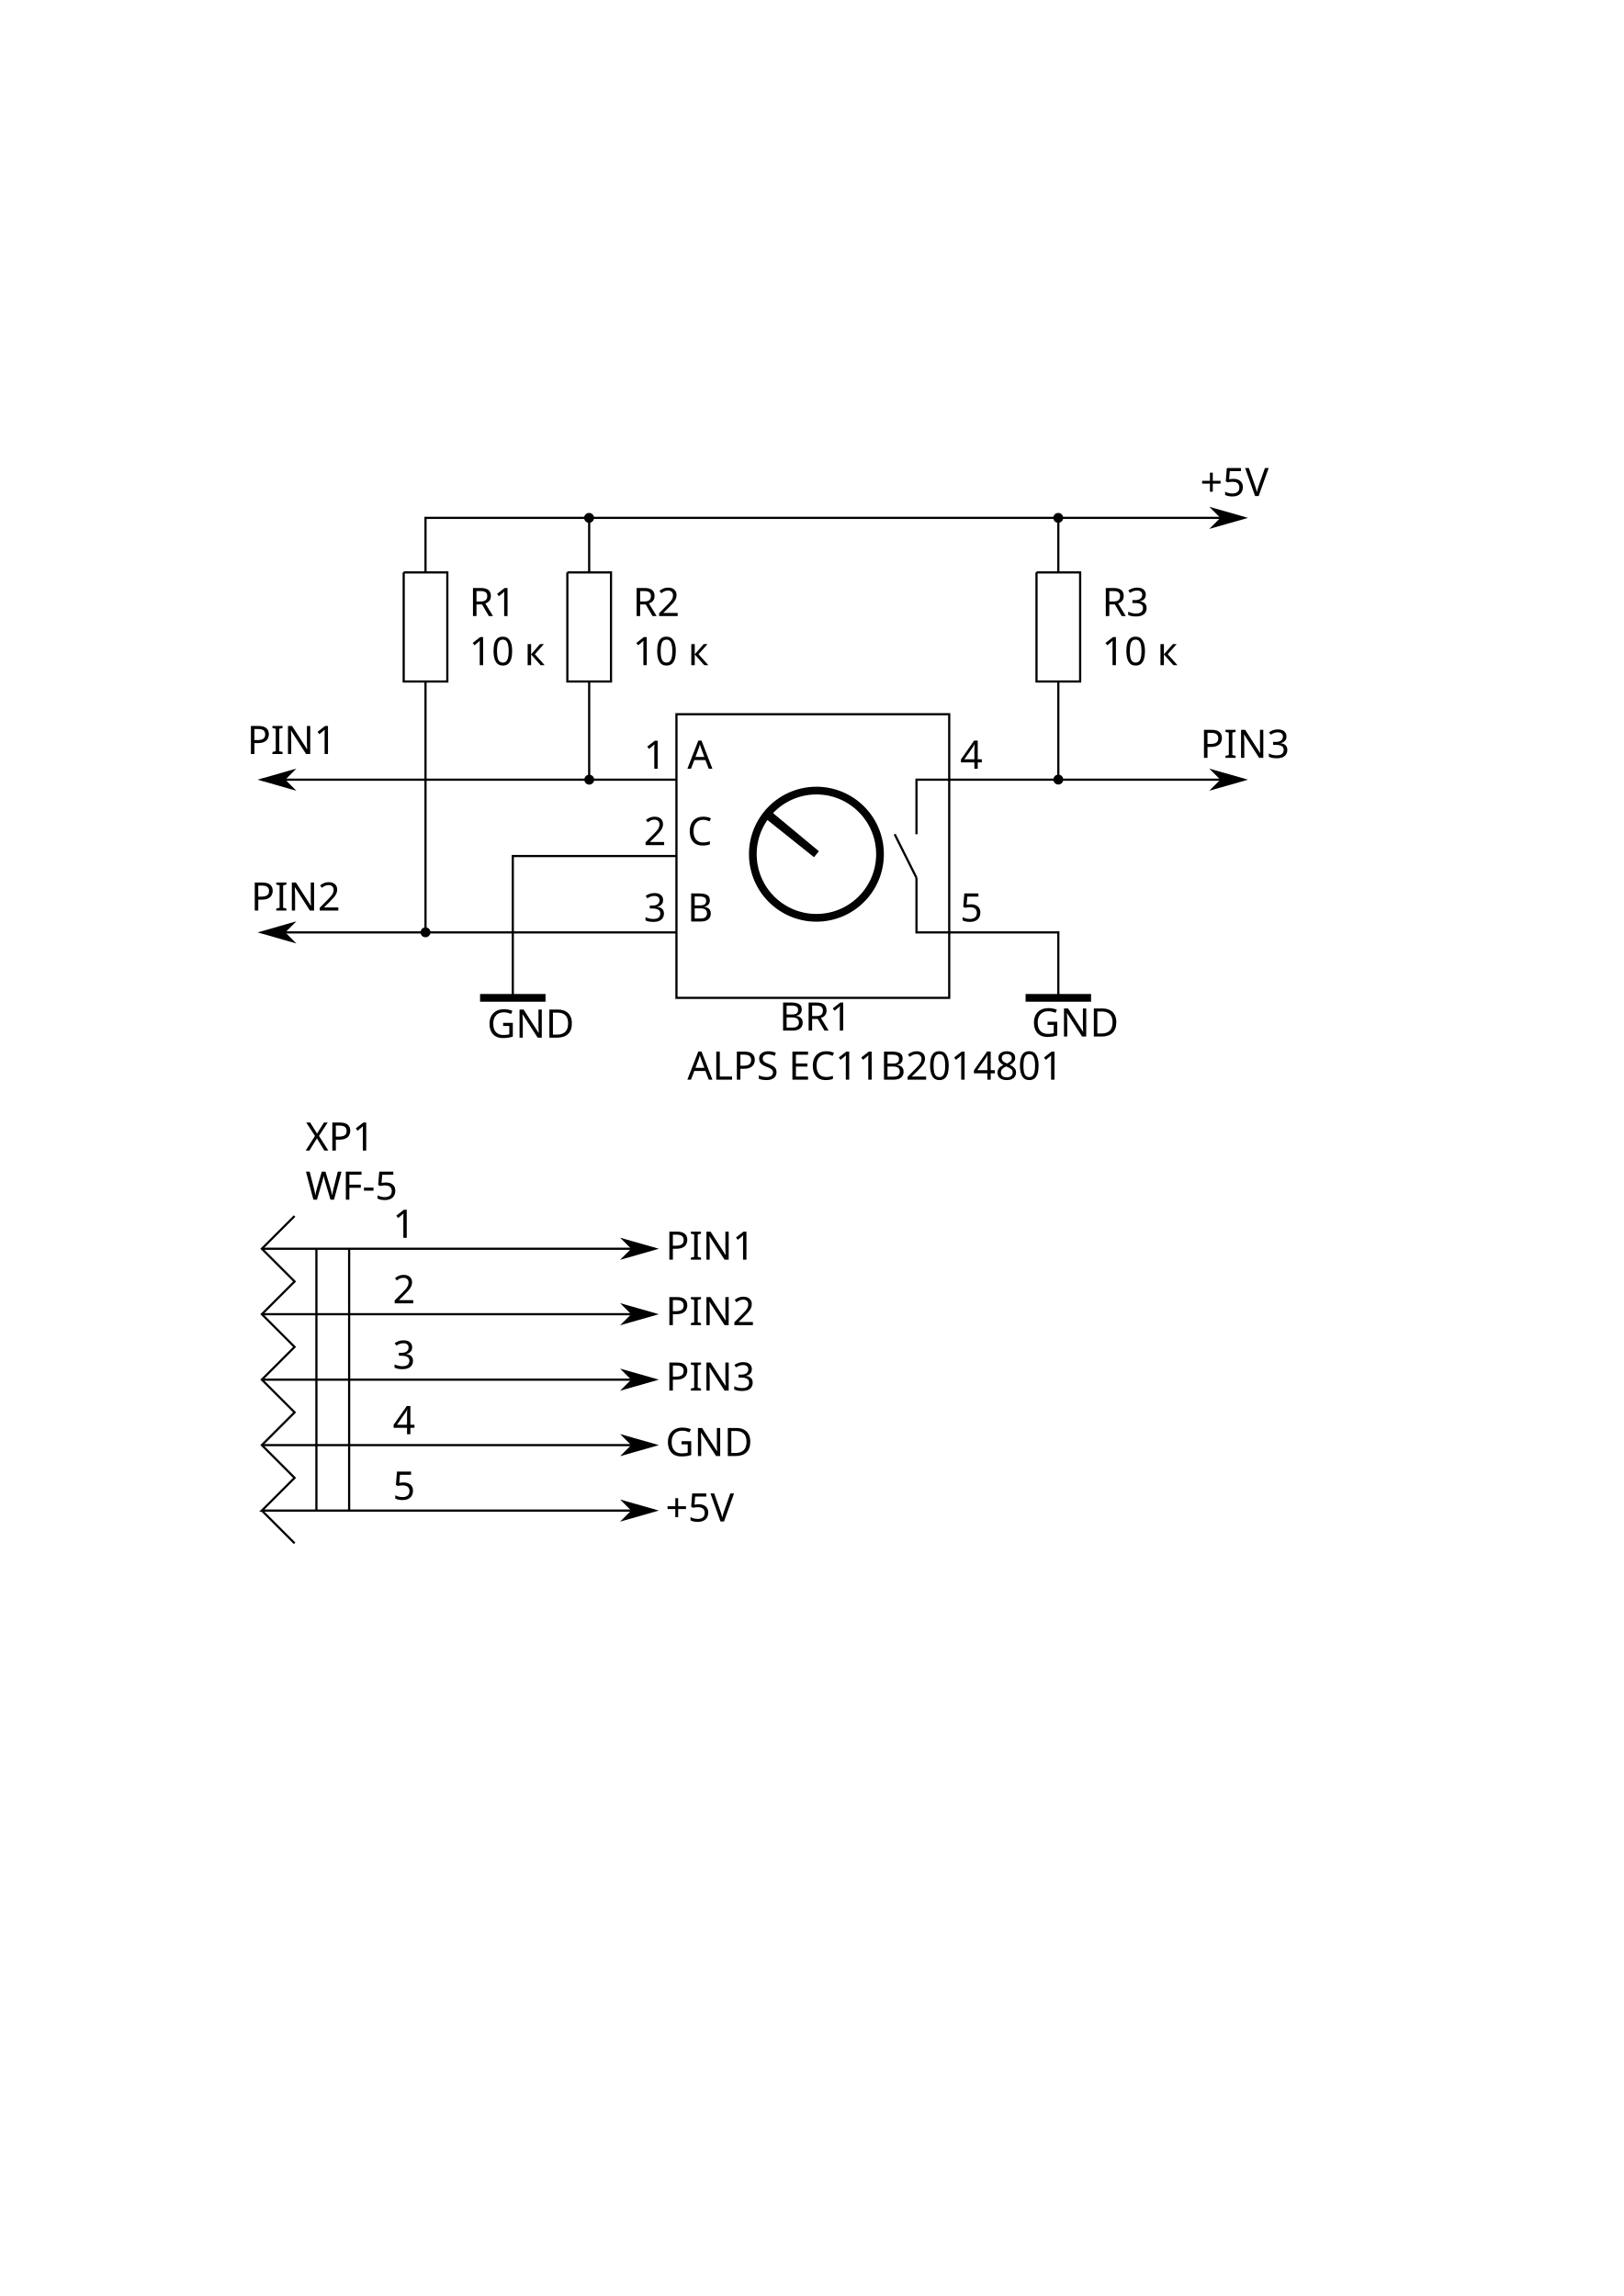
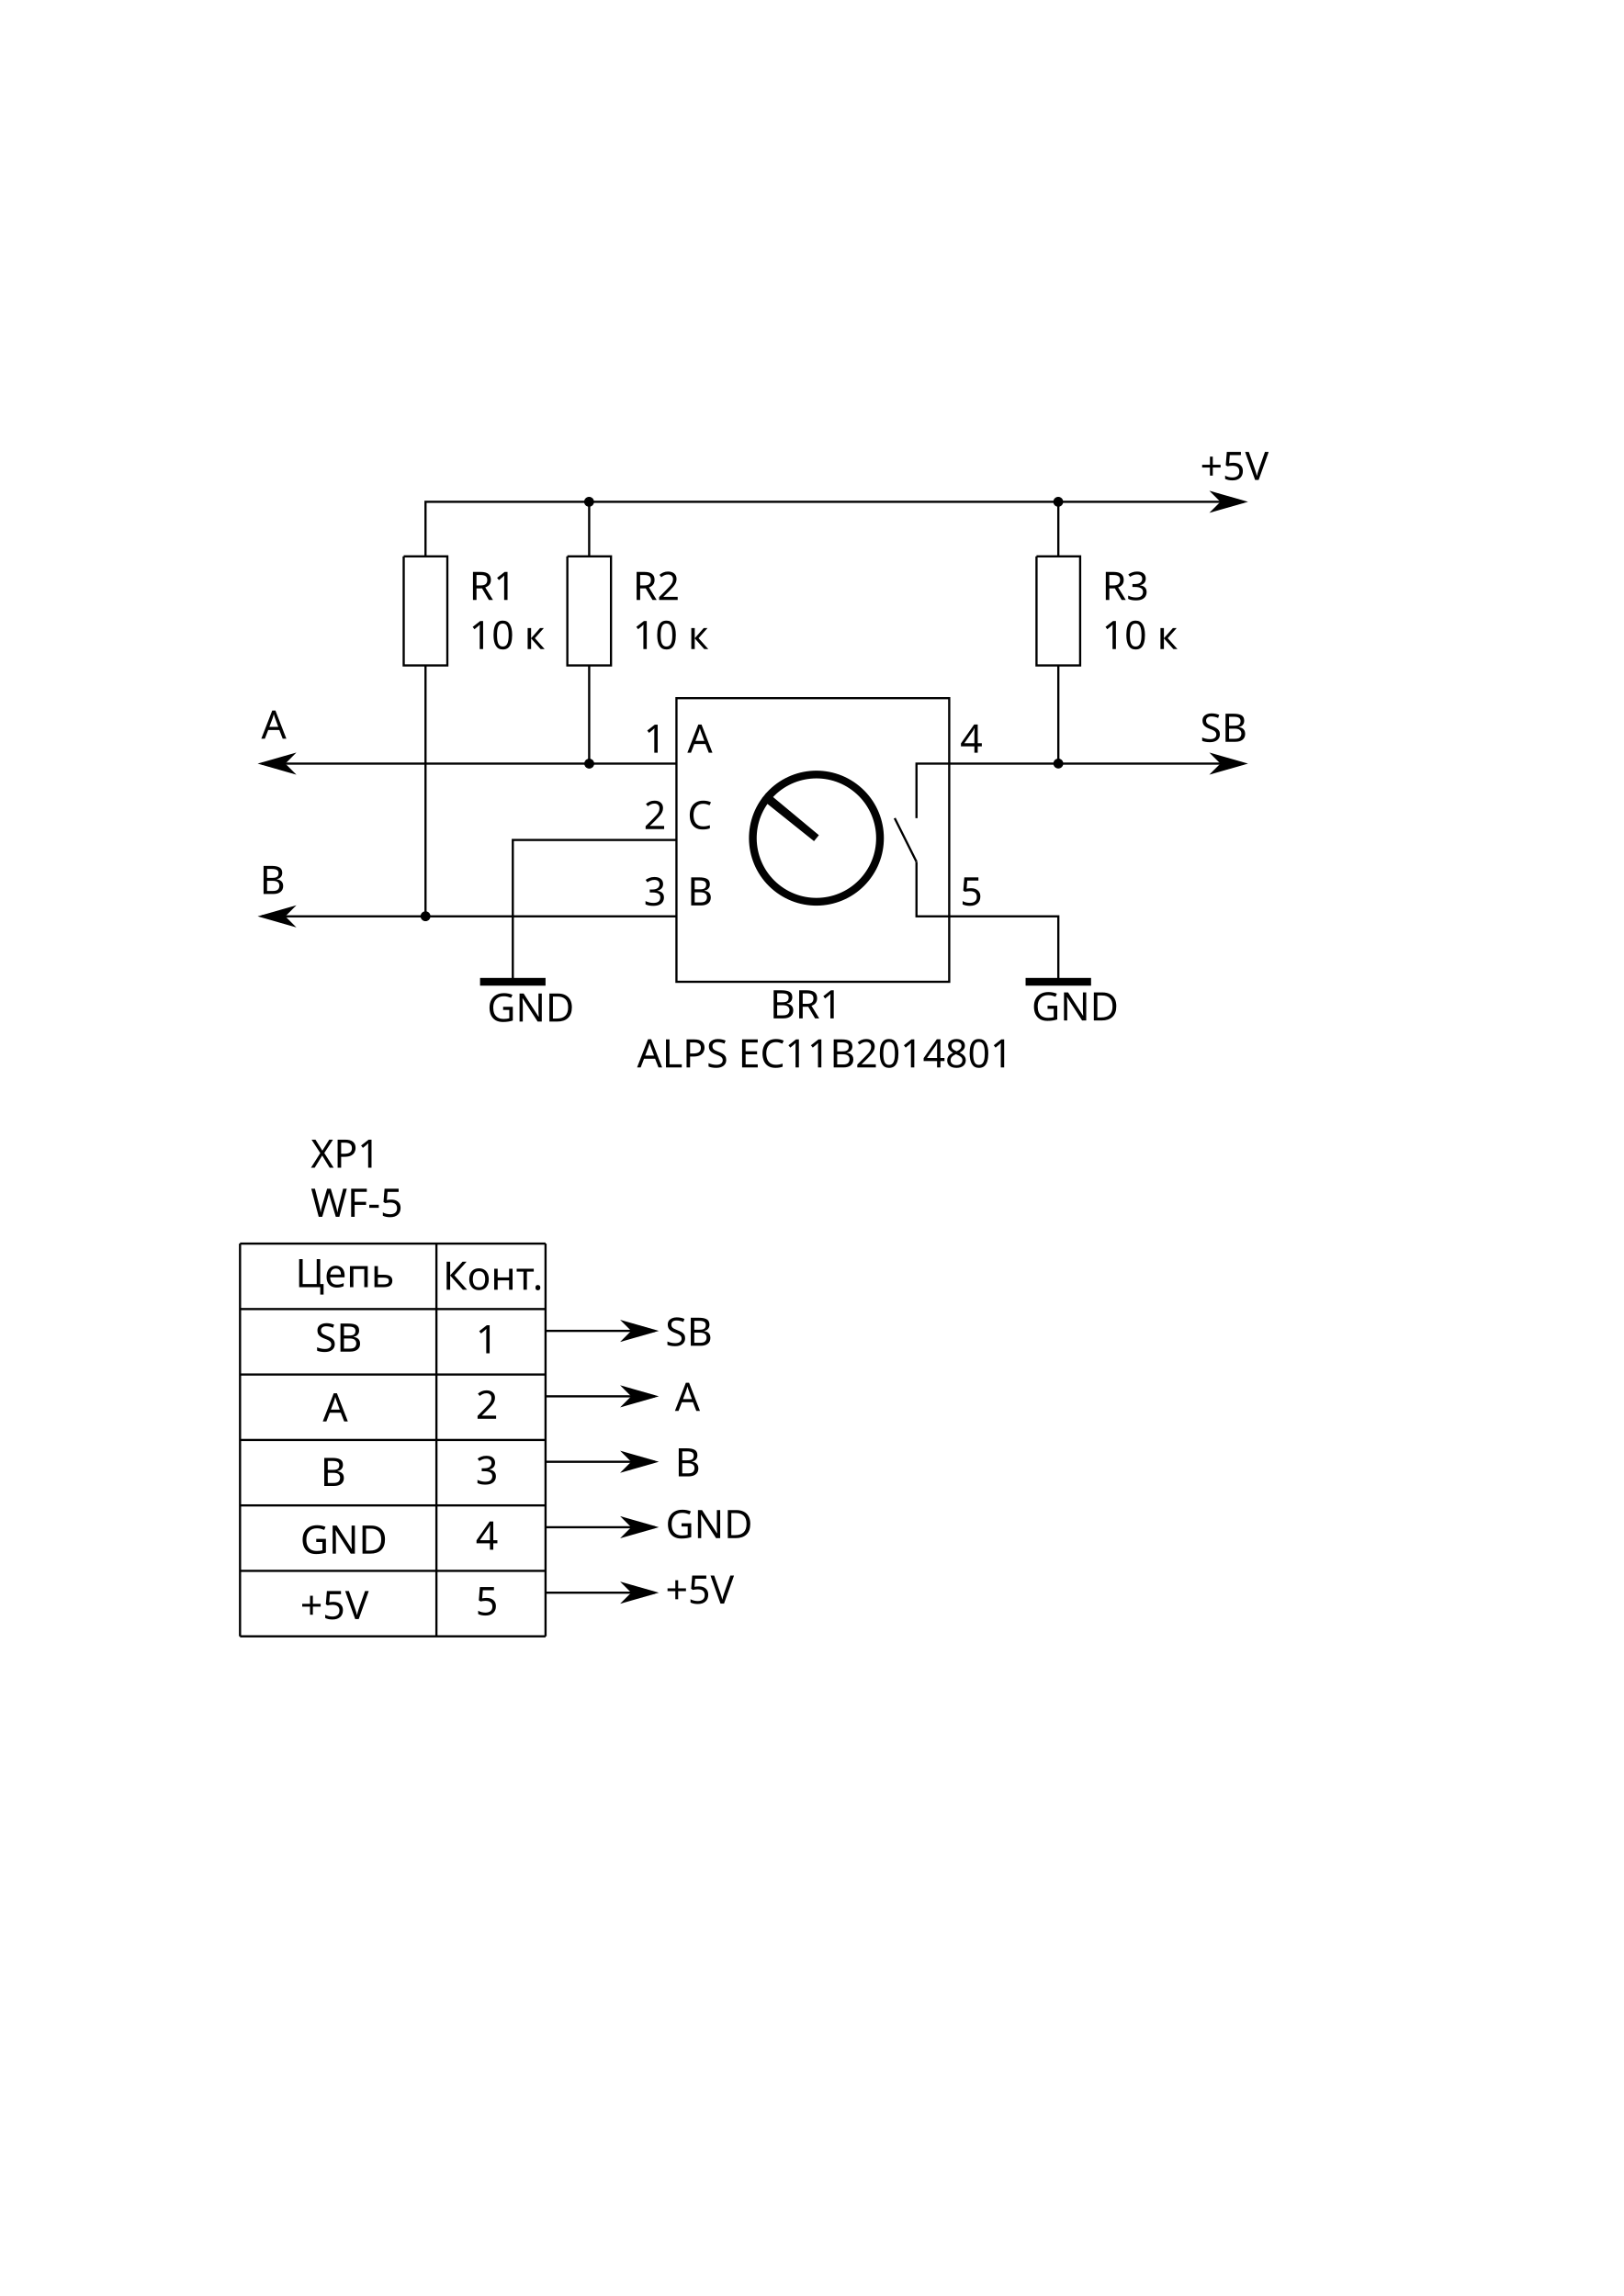
- <svg xmlns="http://www.w3.org/2000/svg" xmlns:ns1="http://www.openswatchbook.org/uri/2009/osb" width="744.094" height="1052.362" id="svg2" version="1.1">
+ <svg xmlns="http://www.w3.org/2000/svg" width="744.094" height="1052.362" id="svg2" version="1.1">
  <defs id="defs4">
-     <linearGradient id="linearGradient7959" ns1:paint="solid">
+     <linearGradient id="linearGradient7959">
      <stop style="stop-color:#000000;stop-opacity:1;" offset="0" id="stop7961" />
    </linearGradient>
    <marker orient="auto" refY="0.0" refX="0.0" id="DotM" style="overflow:visible">
      <path id="path3910" d="M -2.5,-1.0 C -2.5,1.76 -4.74,4.0 -7.5,4.0 C -10.26,4.0 -12.5,1.76 -12.5,-1.0 C -12.5,-3.76 -10.26,-6.0 -7.5,-6.0 C -4.74,-6.0 -2.5,-3.76 -2.5,-1.0 z " style="fill-rule:evenodd;stroke:#000000;stroke-width:1.0pt" transform="scale(0.4) translate(7.4, 1)" />
    </marker>
    <marker orient="auto" refY="0.0" refX="0.0" id="Arrow1Lend" style="overflow:visible;">
      <path id="path3849" d="M 0.0,0.0 L 5.0,-5.0 L -12.5,0.0 L 5.0,5.0 L 0.0,0.0 z " style="fill-rule:evenodd;stroke:#000000;stroke-width:1.0pt;" transform="scale(0.8) rotate(180) translate(12.5,0)" />
    </marker>
    <marker orient="auto" refY="0.0" refX="0.0" id="Arrow1Lstart" style="overflow:visible">
      <path id="path3846" d="M 0.0,0.0 L 5.0,-5.0 L -12.5,0.0 L 5.0,5.0 L 0.0,0.0 z " style="fill-rule:evenodd;stroke:#000000;stroke-width:1.0pt" transform="scale(0.8) translate(12.5,0)" />
    </marker>
    <marker orient="auto" refY="0" refX="0" id="Arrow1Lend-8" style="overflow:visible">
      <path id="path3849-3" d="M 0,0 5,-5 -12.5,0 5,5 0,0 z" style="fill-rule:evenodd;stroke:#000000;stroke-width:1pt" transform="matrix(-0.8,0,0,-0.8,-10,0)" />
    </marker>
    <marker orient="auto" refY="0" refX="0" id="Arrow1Lend-9" style="overflow:visible">
      <path id="path3849-0" d="M 0,0 5,-5 -12.5,0 5,5 0,0 z" style="fill-rule:evenodd;stroke:#000000;stroke-width:1pt" transform="matrix(-0.8,0,0,-0.8,-10,0)" />
    </marker>
    <marker orient="auto" refY="0" refX="0" id="Arrow1Lend-4" style="overflow:visible">
      <path id="path3849-1" d="M 0,0 5,-5 -12.5,0 5,5 0,0 z" style="fill-rule:evenodd;stroke:#000000;stroke-width:1pt" transform="matrix(-0.8,0,0,-0.8,-10,0)" />
    </marker>
    <marker orient="auto" refY="0" refX="0" id="Arrow1Lend-45" style="overflow:visible">
      <path id="path3849-5" d="M 0,0 5,-5 -12.5,0 5,5 0,0 z" style="fill-rule:evenodd;stroke:#000000;stroke-width:1pt" transform="matrix(-0.8,0,0,-0.8,-10,0)" />
    </marker>
    <marker orient="auto" refY="0" refX="0" id="Arrow1Lend-0" style="overflow:visible">
      <path id="path3849-11" d="M 0,0 5,-5 -12.5,0 5,5 0,0 z" style="fill-rule:evenodd;stroke:#000000;stroke-width:1pt" transform="matrix(-0.8,0,0,-0.8,-10,0)" />
    </marker>
    <marker orient="auto" refY="0" refX="0" id="Arrow1Lend-1" style="overflow:visible">
      <path id="path3849-55" d="M 0,0 5,-5 -12.5,0 5,5 0,0 z" style="fill-rule:evenodd;stroke:#000000;stroke-width:1pt" transform="matrix(-0.8,0,0,-0.8,-10,0)" />
    </marker>
+     <marker orient="auto" refY="0" refX="0" id="Arrow1Lstart-2" style="overflow:visible">
+       <path id="path3846-3" d="M 0,0 5,-5 -12.5,0 5,5 Z" style="fill-rule:evenodd;stroke:#000000;stroke-width:1pt" transform="matrix(0.8,0,0,0.8,10,0)" />
+     </marker>
  </defs>
  <g id="layer1" transform="translate(0,-2.5390623e-6)">
-     <path style="fill:none;stroke:#000000;stroke-width:1px;stroke-linecap:butt;stroke-linejoin:miter;stroke-opacity:1" d="m 185,262.362 20,0 0,50 -20,0 0,-50" id="path3014" />
-     <text xml:space="preserve" style="font-size:40px;font-style:normal;font-variant:normal;font-weight:normal;font-stretch:normal;line-height:125%;letter-spacing:0px;word-spacing:0px;fill:#000000;fill-opacity:1;stroke:none;font-family:GOST type A;-inkscape-font-specification:GOST type A" x="215" y="282.362" id="text3016">
-       <tspan id="tspan3018" x="215" y="282.362" style="font-size:18px">R1</tspan>
-       <tspan x="215" y="304.862" style="font-size:18px" id="tspan3020">10 к</tspan>
+     <path style="fill:none;stroke:#000000;stroke-width:1px;stroke-linecap:butt;stroke-linejoin:miter;stroke-opacity:1" d="m 185,255 h 20 v 50 h -20 v -50" id="path3014" />
+     <text xml:space="preserve" style="font-style:normal;font-variant:normal;font-weight:normal;font-stretch:normal;line-height:0%;font-family:'GOST type A';-inkscape-font-specification:'GOST type A';letter-spacing:0px;word-spacing:0px;fill:#000000;fill-opacity:1;stroke:none" x="215" y="275" id="text3016">
+       <tspan id="tspan3018" x="215" y="275" style="font-size:18px;line-height:1.25">R1</tspan>
+       <tspan x="215" y="297.5" style="font-size:18px;line-height:1.25" id="tspan3020">10 к</tspan>
    </text>
-     <path style="fill:none;stroke:#000000;stroke-width:1px;stroke-linecap:butt;stroke-linejoin:miter;stroke-opacity:1" d="m 260,262.362 20,0 0,50 -20,0 0,-50" id="path3014-0" />
-     <text xml:space="preserve" style="font-size:40px;font-style:normal;font-variant:normal;font-weight:normal;font-stretch:normal;line-height:125%;letter-spacing:0px;word-spacing:0px;fill:#000000;fill-opacity:1;stroke:none;font-family:GOST type A;-inkscape-font-specification:GOST type A" x="290" y="282.362" id="text3016-8">
-       <tspan id="tspan3018-7" x="290" y="282.362" style="font-size:18px">R2</tspan>
-       <tspan x="290" y="304.862" style="font-size:18px" id="tspan3020-8">10 к</tspan>
+     <path style="fill:none;stroke:#000000;stroke-width:1px;stroke-linecap:butt;stroke-linejoin:miter;stroke-opacity:1" d="m 260,255 h 20 v 50 h -20 v -50" id="path3014-0" />
+     <text xml:space="preserve" style="font-style:normal;font-variant:normal;font-weight:normal;font-stretch:normal;line-height:0%;font-family:'GOST type A';-inkscape-font-specification:'GOST type A';letter-spacing:0px;word-spacing:0px;fill:#000000;fill-opacity:1;stroke:none" x="290" y="275" id="text3016-8">
+       <tspan id="tspan3018-7" x="290" y="275" style="font-size:18px;line-height:1.25">R2</tspan>
+       <tspan x="290" y="297.5" style="font-size:18px;line-height:1.25" id="tspan3020-8">10 к</tspan>
    </text>
-     <path style="fill:none;stroke:#000000;stroke-width:1px;stroke-linecap:butt;stroke-linejoin:miter;stroke-opacity:1" d="m 475,262.362 20,0 0,50 -20,0 0,-50" id="path3014-5" />
-     <text xml:space="preserve" style="font-size:40px;font-style:normal;font-variant:normal;font-weight:normal;font-stretch:normal;line-height:125%;letter-spacing:0px;word-spacing:0px;fill:#000000;fill-opacity:1;stroke:none;font-family:GOST type A;-inkscape-font-specification:GOST type A" x="505" y="282.362" id="text3016-2">
-       <tspan id="tspan3018-73" x="505" y="282.362" style="font-size:18px">R3</tspan>
-       <tspan x="505" y="304.862" style="font-size:18px" id="tspan3020-1">10 к</tspan>
+     <path style="fill:none;stroke:#000000;stroke-width:1px;stroke-linecap:butt;stroke-linejoin:miter;stroke-opacity:1" d="m 475,255 h 20 v 50 h -20 v -50" id="path3014-5" />
+     <text xml:space="preserve" style="font-style:normal;font-variant:normal;font-weight:normal;font-stretch:normal;line-height:0%;font-family:'GOST type A';-inkscape-font-specification:'GOST type A';letter-spacing:0px;word-spacing:0px;fill:#000000;fill-opacity:1;stroke:none" x="505" y="275" id="text3016-2">
+       <tspan id="tspan3018-73" x="505" y="275" style="font-size:18px;line-height:1.25">R3</tspan>
+       <tspan x="505" y="297.5" style="font-size:18px;line-height:1.25" id="tspan3020-1">10 к</tspan>
    </text>
-     <path style="fill:none;stroke:#000000;stroke-width:1px;stroke-linecap:butt;stroke-linejoin:miter;stroke-opacity:1" d="m 195,262.362 0,-25 75,0 0,25" id="path3062" />
-     <path style="fill:none;stroke:#000000;stroke-width:1px;stroke-linecap:butt;stroke-linejoin:miter;stroke-opacity:1" d="m 270,312.362 0,45 40,0" id="path3064" />
-     <path style="fill:none;stroke:#000000;stroke-width:1px;stroke-linecap:butt;stroke-linejoin:miter;stroke-opacity:1" d="m 310,392.362 -75,0 0,65" id="path3066" />
-     <path style="fill:none;stroke:#000000;stroke-width:1px;stroke-linecap:butt;stroke-linejoin:miter;stroke-opacity:1;marker-start:none;marker-end:url(#Arrow1Lend)" d="m 310,427.362 -190,0" id="path3068" />
-     <path style="fill:none;stroke:#000000;stroke-width:3.543;stroke-linecap:butt;stroke-linejoin:miter;stroke-miterlimit:4;stroke-opacity:1;stroke-dasharray:none" d="m 220,457.362 30,0" id="path3840" />
-     <path style="fill:none;stroke:#000000;stroke-width:1px;stroke-linecap:butt;stroke-linejoin:miter;stroke-opacity:1;marker-end:url(#DotM)" d="m 195,312.362 0,115" id="path4654" />
-     <path style="fill:none;stroke:#000000;stroke-width:1px;stroke-linecap:butt;stroke-linejoin:miter;stroke-opacity:1;marker-start:url(#DotM);marker-end:url(#Arrow1Lend)" d="m 270,357.362 -150,0" id="path4844" />
-     <text xml:space="preserve" style="font-size:40px;font-style:normal;font-variant:normal;font-weight:normal;font-stretch:normal;line-height:125%;letter-spacing:0px;word-spacing:0px;fill:#000000;fill-opacity:1;stroke:none;font-family:GOST type A;-inkscape-font-specification:GOST type A" x="295" y="352.362" id="text3016-8-5">
-       <tspan x="295" y="352.362" style="font-size:18px" id="tspan3020-8-1">1</tspan>
+     <path style="fill:none;stroke:#000000;stroke-width:1px;stroke-linecap:butt;stroke-linejoin:miter;stroke-opacity:1" d="m 195,255 v -25 h 75 v 25" id="path3062" />
+     <path style="fill:none;stroke:#000000;stroke-width:1px;stroke-linecap:butt;stroke-linejoin:miter;stroke-opacity:1" d="m 270,305 v 45 h 40" id="path3064" />
+     <path style="fill:none;stroke:#000000;stroke-width:1px;stroke-linecap:butt;stroke-linejoin:miter;stroke-opacity:1" d="m 310,385 h -75 v 65" id="path3066" />
+     <path style="fill:none;stroke:#000000;stroke-width:1px;stroke-linecap:butt;stroke-linejoin:miter;stroke-opacity:1;marker-start:none;marker-end:url(#Arrow1Lend)" d="M 310,420 H 120" id="path3068" />
+     <path style="fill:none;stroke:#000000;stroke-width:3.543;stroke-linecap:butt;stroke-linejoin:miter;stroke-miterlimit:4;stroke-dasharray:none;stroke-opacity:1" d="m 220,450 h 30" id="path3840" />
+     <path style="fill:none;stroke:#000000;stroke-width:1px;stroke-linecap:butt;stroke-linejoin:miter;stroke-opacity:1;marker-end:url(#DotM)" d="M 195,305 V 420" id="path4654" />
+     <path style="fill:none;stroke:#000000;stroke-width:1px;stroke-linecap:butt;stroke-linejoin:miter;stroke-opacity:1;marker-start:url(#DotM);marker-end:url(#Arrow1Lend)" d="M 270,350 H 120" id="path4844" />
+     <text xml:space="preserve" style="font-style:normal;font-variant:normal;font-weight:normal;font-stretch:normal;line-height:0%;font-family:'GOST type A';-inkscape-font-specification:'GOST type A';letter-spacing:0px;word-spacing:0px;fill:#000000;fill-opacity:1;stroke:none" x="295" y="345" id="text3016-8-5">
+       <tspan x="295" y="345" style="font-size:18px;line-height:1.25" id="tspan3020-8-1">1</tspan>
    </text>
-     <text xml:space="preserve" style="font-size:40px;font-style:normal;font-variant:normal;font-weight:normal;font-stretch:normal;line-height:125%;letter-spacing:0px;word-spacing:0px;fill:#000000;fill-opacity:1;stroke:none;font-family:GOST type A;-inkscape-font-specification:GOST type A" x="295" y="387.362" id="text3016-8-5-2">
-       <tspan x="295" y="387.362" style="font-size:18px" id="tspan3020-8-1-9">2</tspan>
+     <text xml:space="preserve" style="font-style:normal;font-variant:normal;font-weight:normal;font-stretch:normal;line-height:0%;font-family:'GOST type A';-inkscape-font-specification:'GOST type A';letter-spacing:0px;word-spacing:0px;fill:#000000;fill-opacity:1;stroke:none" x="295" y="380" id="text3016-8-5-2">
+       <tspan x="295" y="380" style="font-size:18px;line-height:1.25" id="tspan3020-8-1-9">2</tspan>
    </text>
-     <text xml:space="preserve" style="font-size:40px;font-style:normal;font-variant:normal;font-weight:normal;font-stretch:normal;line-height:125%;letter-spacing:0px;word-spacing:0px;fill:#000000;fill-opacity:1;stroke:none;font-family:GOST type A;-inkscape-font-specification:GOST type A" x="295" y="422.362" id="text3016-8-5-3">
-       <tspan x="295" y="422.362" style="font-size:18px" id="tspan3020-8-1-7">3</tspan>
+     <text xml:space="preserve" style="font-style:normal;font-variant:normal;font-weight:normal;font-stretch:normal;line-height:0%;font-family:'GOST type A';-inkscape-font-specification:'GOST type A';letter-spacing:0px;word-spacing:0px;fill:#000000;fill-opacity:1;stroke:none" x="295" y="415" id="text3016-8-5-3">
+       <tspan x="295" y="415" style="font-size:18px;line-height:1.25" id="tspan3020-8-1-7">3</tspan>
    </text>
-     <path style="fill:none;stroke:#000000;stroke-width:1px;stroke-linecap:butt;stroke-linejoin:miter;stroke-opacity:1" d="m 310,457.362 0,-130 125,0 0,130 z" id="path5462" transform="translate(0,2.5390623e-6)" />
-     <path style="fill:none;stroke:#000000;stroke-width:1px;stroke-linecap:butt;stroke-linejoin:miter;stroke-opacity:1;marker-start:url(#DotM)" d="m 270,237.362 215,0 0,25" id="path5464" transform="translate(0,2.5390623e-6)" />
-     <path style="fill:none;stroke:#000000;stroke-width:1px;stroke-linecap:butt;stroke-linejoin:miter;stroke-opacity:1;marker-start:none;marker-end:url(#Arrow1Lend)" d="m 435,357.362 135,0" id="path5652" transform="translate(0,2.5390623e-6)" />
-     <path style="fill:none;stroke:#000000;stroke-width:1px;stroke-linecap:butt;stroke-linejoin:miter;stroke-opacity:1;marker-end:url(#DotM)" d="m 485,312.362 0,45" id="path6212" transform="translate(0,2.5390623e-6)" />
-     <text xml:space="preserve" style="font-size:40px;font-style:normal;font-variant:normal;font-weight:normal;font-stretch:normal;line-height:125%;letter-spacing:0px;word-spacing:0px;fill:#000000;fill-opacity:1;stroke:none;font-family:GOST type A;-inkscape-font-specification:GOST type A" x="440" y="352.362" id="text3016-8-5-9">
-       <tspan x="440" y="352.362" style="font-size:18px" id="tspan3020-8-1-4">4</tspan>
+     <path style="fill:none;stroke:#000000;stroke-width:1px;stroke-linecap:butt;stroke-linejoin:miter;stroke-opacity:1" d="m 310,450 v -130 h 125 v 130 z" id="path5462" />
+     <path style="fill:none;stroke:#000000;stroke-width:1px;stroke-linecap:butt;stroke-linejoin:miter;stroke-opacity:1;marker-start:url(#DotM)" d="m 270,230 h 215 v 25" id="path5464" />
+     <path style="fill:none;stroke:#000000;stroke-width:1px;stroke-linecap:butt;stroke-linejoin:miter;stroke-opacity:1;marker-start:none;marker-end:url(#Arrow1Lend)" d="M 435,350 H 570" id="path5652" />
+     <path style="fill:none;stroke:#000000;stroke-width:1px;stroke-linecap:butt;stroke-linejoin:miter;stroke-opacity:1;marker-end:url(#DotM)" d="m 485,305 v 45" id="path6212" />
+     <text xml:space="preserve" style="font-style:normal;font-variant:normal;font-weight:normal;font-stretch:normal;line-height:0%;font-family:'GOST type A';-inkscape-font-specification:'GOST type A';letter-spacing:0px;word-spacing:0px;fill:#000000;fill-opacity:1;stroke:none" x="440" y="345" id="text3016-8-5-9">
+       <tspan x="440" y="345" style="font-size:18px;line-height:1.25" id="tspan3020-8-1-4">4</tspan>
    </text>
-     <path style="fill:none;stroke:#000000;stroke-width:1px;stroke-linecap:butt;stroke-linejoin:miter;stroke-opacity:1" d="m 435,427.362 50,0 0,30" id="path6445" transform="translate(0,2.5390623e-6)" />
-     <path style="fill:none;stroke:#000000;stroke-width:3.543;stroke-linecap:butt;stroke-linejoin:miter;stroke-miterlimit:4;stroke-opacity:1;stroke-dasharray:none" d="m 470,457.362 30,0" id="path6447" transform="translate(0,2.5390623e-6)" />
-     <text xml:space="preserve" style="font-size:40px;font-style:normal;font-variant:normal;font-weight:normal;font-stretch:normal;line-height:125%;letter-spacing:0px;word-spacing:0px;fill:#000000;fill-opacity:1;stroke:none;font-family:GOST type A;-inkscape-font-specification:GOST type A" x="472.741" y="475.091" id="text3016-8-3">
-       <tspan x="472.741" y="475.091" style="font-size:18px" id="tspan3020-8-3">GND</tspan>
+     <path style="fill:none;stroke:#000000;stroke-width:1px;stroke-linecap:butt;stroke-linejoin:miter;stroke-opacity:1" d="m 435,420 h 50 v 30" id="path6445" />
+     <path style="fill:none;stroke:#000000;stroke-width:3.543;stroke-linecap:butt;stroke-linejoin:miter;stroke-miterlimit:4;stroke-dasharray:none;stroke-opacity:1" d="m 470,450 h 30" id="path6447" />
+     <text xml:space="preserve" style="font-style:normal;font-variant:normal;font-weight:normal;font-stretch:normal;line-height:0%;font-family:'GOST type A';-inkscape-font-specification:'GOST type A';letter-spacing:0px;word-spacing:0px;fill:#000000;fill-opacity:1;stroke:none" x="472.741" y="467.729" id="text3016-8-3">
+       <tspan x="472.741" y="467.729" style="font-size:18px;line-height:1.25" id="tspan3020-8-3">GND</tspan>
    </text>
-     <text xml:space="preserve" style="font-size:40px;font-style:normal;font-variant:normal;font-weight:normal;font-stretch:normal;line-height:125%;letter-spacing:0px;word-spacing:0px;fill:#000000;fill-opacity:1;stroke:none;font-family:GOST type A;-inkscape-font-specification:GOST type A" x="223.24" y="475.602" id="text3016-8-3-1">
-       <tspan x="223.24" y="475.602" style="font-size:18px" id="tspan3020-8-3-8">GND</tspan>
+     <text xml:space="preserve" style="font-style:normal;font-variant:normal;font-weight:normal;font-stretch:normal;line-height:0%;font-family:'GOST type A';-inkscape-font-specification:'GOST type A';letter-spacing:0px;word-spacing:0px;fill:#000000;fill-opacity:1;stroke:none" x="223.24" y="468.24" id="text3016-8-3-1">
+       <tspan x="223.24" y="468.24" style="font-size:18px;line-height:1.25" id="tspan3020-8-3-8">GND</tspan>
    </text>
-     <text xml:space="preserve" style="font-size:40px;font-style:normal;font-variant:normal;font-weight:normal;font-stretch:normal;line-height:125%;letter-spacing:0px;word-spacing:0px;fill:#000000;fill-opacity:1;stroke:none;font-family:GOST type A;-inkscape-font-specification:GOST type A" x="440" y="422.362" id="text3016-8-5-9-8">
-       <tspan x="440" y="422.362" style="font-size:18px" id="tspan3020-8-1-4-1">5</tspan>
+     <text xml:space="preserve" style="font-style:normal;font-variant:normal;font-weight:normal;font-stretch:normal;line-height:0%;font-family:'GOST type A';-inkscape-font-specification:'GOST type A';letter-spacing:0px;word-spacing:0px;fill:#000000;fill-opacity:1;stroke:none" x="440" y="415" id="text3016-8-5-9-8">
+       <tspan x="440" y="415" style="font-size:18px;line-height:1.25" id="tspan3020-8-1-4-1">5</tspan>
    </text>
-     <path style="opacity:0.99;fill:none;stroke:#000000;stroke-width:3.543;stroke-miterlimit:4;stroke-opacity:1;stroke-dasharray:none;stroke-dashoffset:0" id="path6523" d="m 367.595,523.718 c 10.291,-12.381 28.664,-14.071 41.038,-3.774 12.374,10.297 14.063,28.681 3.772,41.063 -10.291,12.381 -28.664,14.071 -41.038,3.774 -12.206,-10.157 -14.041,-28.223 -4.125,-40.629 L 390,542.362 z" transform="translate(-15.85956,-150.842)" />
-     <text xml:space="preserve" style="font-size:40px;font-style:normal;font-variant:normal;font-weight:normal;font-stretch:normal;line-height:125%;letter-spacing:0px;word-spacing:0px;fill:#000000;fill-opacity:1;stroke:none;font-family:GOST type A;-inkscape-font-specification:GOST type A" x="113.24" y="345.602" id="text3016-8-3-1-9">
-       <tspan x="113.24" y="345.602" style="font-size:18px" id="tspan3020-8-3-8-1">PIN1</tspan>
+     <path style="opacity:0.99;fill:none;stroke:#000000;stroke-width:3.543;stroke-miterlimit:4;stroke-dasharray:none;stroke-dashoffset:0;stroke-opacity:1" id="path6523" d="m 351.735,365.514 a 29.14,29.158 0 0 1 40.93,-3.864 29.14,29.158 0 0 1 4.057,40.936 29.14,29.158 0 0 1 -40.891,4.256 29.14,29.158 0 0 1 -4.45,-40.895 l 22.758,18.211 z" />
+     <text xml:space="preserve" style="font-style:normal;font-variant:normal;font-weight:normal;font-stretch:normal;line-height:0%;font-family:'GOST type A';-inkscape-font-specification:'GOST type A';letter-spacing:0px;word-spacing:0px;fill:#000000;fill-opacity:1;stroke:none" x="119.742" y="338.587" id="text3016-8-3-1-9">
+       <tspan x="119.742" y="338.587" style="font-size:18px;line-height:1.25" id="tspan3020-8-3-8-1">A</tspan>
    </text>
-     <text xml:space="preserve" style="font-size:40px;font-style:normal;font-variant:normal;font-weight:normal;font-stretch:normal;line-height:125%;letter-spacing:0px;word-spacing:0px;fill:#000000;fill-opacity:1;stroke:none;font-family:GOST type A;-inkscape-font-specification:GOST type A" x="115" y="417.362" id="text3016-8-3-1-9-5">
-       <tspan x="115" y="417.362" style="font-size:18px" id="tspan3020-8-3-8-1-7">PIN2</tspan>
+     <text xml:space="preserve" style="font-style:normal;font-variant:normal;font-weight:normal;font-stretch:normal;line-height:0%;font-family:'GOST type A';-inkscape-font-specification:'GOST type A';letter-spacing:0px;word-spacing:0px;fill:#000000;fill-opacity:1;stroke:none" x="119.032" y="409.748" id="text3016-8-3-1-9-5">
+       <tspan x="119.032" y="409.748" style="font-size:18px;line-height:1.25" id="tspan3020-8-3-8-1-7">B</tspan>
    </text>
-     <text xml:space="preserve" style="font-size:40px;font-style:normal;font-variant:normal;font-weight:normal;font-stretch:normal;line-height:125%;letter-spacing:0px;word-spacing:0px;fill:#000000;fill-opacity:1;stroke:none;font-family:GOST type A;-inkscape-font-specification:GOST type A" x="550" y="347.362" id="text3016-8-3-1-9-0">
-       <tspan x="550" y="347.362" style="font-size:18px" id="tspan3020-8-3-8-1-4">PIN3</tspan>
+     <text xml:space="preserve" style="font-style:normal;font-variant:normal;font-weight:normal;font-stretch:normal;line-height:0%;font-family:'GOST type A';-inkscape-font-specification:'GOST type A';letter-spacing:0px;word-spacing:0px;fill:#000000;fill-opacity:1;stroke:none" x="550" y="340" id="text3016-8-3-1-9-0">
+       <tspan x="550" y="340" style="font-size:18px;line-height:1.25" id="tspan3020-8-3-8-1-4">SB</tspan>
    </text>
-     <text xml:space="preserve" style="font-size:40px;font-style:normal;font-variant:normal;font-weight:normal;font-stretch:normal;line-height:125%;letter-spacing:0px;word-spacing:0px;fill:#000000;fill-opacity:1;stroke:none;font-family:GOST type A;-inkscape-font-specification:GOST type A" x="315" y="352.362" id="text3016-8-5-6">
-       <tspan x="315" y="352.362" style="font-size:18px" id="tspan3020-8-1-46">A</tspan>
+     <text xml:space="preserve" style="font-style:normal;font-variant:normal;font-weight:normal;font-stretch:normal;line-height:0%;font-family:'GOST type A';-inkscape-font-specification:'GOST type A';letter-spacing:0px;word-spacing:0px;fill:#000000;fill-opacity:1;stroke:none" x="315" y="345" id="text3016-8-5-6">
+       <tspan x="315" y="345" style="font-size:18px;line-height:1.25" id="tspan3020-8-1-46">A</tspan>
    </text>
-     <text xml:space="preserve" style="font-size:40px;font-style:normal;font-variant:normal;font-weight:normal;font-stretch:normal;line-height:125%;letter-spacing:0px;word-spacing:0px;fill:#000000;fill-opacity:1;stroke:none;font-family:GOST type A;-inkscape-font-specification:GOST type A" x="315" y="387.362" id="text3016-8-5-6-0">
-       <tspan x="315" y="387.362" style="font-size:18px" id="tspan3020-8-1-46-6">C</tspan>
+     <text xml:space="preserve" style="font-style:normal;font-variant:normal;font-weight:normal;font-stretch:normal;line-height:0%;font-family:'GOST type A';-inkscape-font-specification:'GOST type A';letter-spacing:0px;word-spacing:0px;fill:#000000;fill-opacity:1;stroke:none" x="315" y="380" id="text3016-8-5-6-0">
+       <tspan x="315" y="380" style="font-size:18px;line-height:1.25" id="tspan3020-8-1-46-6">C</tspan>
    </text>
-     <text xml:space="preserve" style="font-size:40px;font-style:normal;font-variant:normal;font-weight:normal;font-stretch:normal;line-height:125%;letter-spacing:0px;word-spacing:0px;fill:#000000;fill-opacity:1;stroke:none;font-family:GOST type A;-inkscape-font-specification:GOST type A" x="315" y="422.362" id="text3016-8-5-6-8">
-       <tspan x="315" y="422.362" style="font-size:18px" id="tspan3020-8-1-46-1">B</tspan>
+     <text xml:space="preserve" style="font-style:normal;font-variant:normal;font-weight:normal;font-stretch:normal;line-height:0%;font-family:'GOST type A';-inkscape-font-specification:'GOST type A';letter-spacing:0px;word-spacing:0px;fill:#000000;fill-opacity:1;stroke:none" x="315" y="415" id="text3016-8-5-6-8">
+       <tspan x="315" y="415" style="font-size:18px;line-height:1.25" id="tspan3020-8-1-46-1">B</tspan>
    </text>
-     <path style="fill:none;stroke:#000000;stroke-width:1px;stroke-linecap:butt;stroke-linejoin:miter;stroke-opacity:1" d="m 435,427.362 -15,0 0,-25" id="path8077" transform="translate(0,2.5390623e-6)" />
-     <path style="fill:none;stroke:#000000;stroke-width:1px;stroke-linecap:butt;stroke-linejoin:miter;stroke-opacity:1" d="m 420,402.362 -10,-20" id="path8079" transform="translate(0,2.5390623e-6)" />
-     <path style="fill:none;stroke:#000000;stroke-width:1px;stroke-linecap:butt;stroke-linejoin:miter;stroke-opacity:1" d="m 420,382.362 0,-25 15,0" id="path8081" transform="translate(0,2.5390623e-6)" />
-     <path style="fill:none;stroke:#000000;stroke-width:1px;stroke-linecap:butt;stroke-linejoin:miter;stroke-opacity:1;marker-start:url(#Arrow1Lstart);marker-end:none" d="m 300,572.362 -180,0" id="path3068-5" />
-     <text xml:space="preserve" style="font-size:40px;font-style:normal;font-variant:normal;font-weight:normal;font-stretch:normal;line-height:125%;letter-spacing:0px;word-spacing:0px;fill:#000000;fill-opacity:1;stroke:none;font-family:GOST type A;-inkscape-font-specification:GOST type A" x="180" y="567.362" id="text3016-8-5-3-6">
-       <tspan x="180" y="567.362" style="font-size:18px" id="tspan3020-8-1-7-9">1</tspan>
+     <path style="fill:none;stroke:#000000;stroke-width:1px;stroke-linecap:butt;stroke-linejoin:miter;stroke-opacity:1" d="m 435,420 h -15 v -25" id="path8077" />
+     <path style="fill:none;stroke:#000000;stroke-width:1px;stroke-linecap:butt;stroke-linejoin:miter;stroke-opacity:1" d="m 420,395 -10,-20" id="path8079" />
+     <path style="fill:none;stroke:#000000;stroke-width:1px;stroke-linecap:butt;stroke-linejoin:miter;stroke-opacity:1" d="m 420,375 v -25 h 15" id="path8081" />
+     <path style="fill:none;stroke:#000000;stroke-width:1px;stroke-linecap:butt;stroke-linejoin:miter;stroke-opacity:1;marker-start:url(#Arrow1Lstart);marker-end:none" d="M 300,610 H 250" id="path3068-5" />
+     <path style="fill:none;stroke:#000000;stroke-width:1px;stroke-linecap:butt;stroke-linejoin:miter;stroke-opacity:1;marker-start:url(#Arrow1Lstart);marker-end:none" d="M 300,640 H 250" id="path3068-5-9" />
+     <path style="fill:none;stroke:#000000;stroke-width:1px;stroke-linecap:butt;stroke-linejoin:miter;stroke-opacity:1;marker-start:url(#Arrow1Lstart);marker-end:none" d="M 300,670 H 250" id="path3068-5-9-1" />
+     <path style="fill:none;stroke:#000000;stroke-width:1px;stroke-linecap:butt;stroke-linejoin:miter;stroke-opacity:1;marker-start:url(#Arrow1Lstart);marker-end:none" d="M 300,700 H 250" id="path3068-5-9-0" />
+     <path style="fill:none;stroke:#000000;stroke-width:1px;stroke-linecap:butt;stroke-linejoin:miter;stroke-opacity:1;marker-start:url(#Arrow1Lstart-2);marker-end:none" d="M 300,730 H 250" id="path3068-5-9-0-7" />
+     <path style="fill:none;stroke:#000000;stroke-width:0.999;stroke-linecap:butt;stroke-linejoin:miter;stroke-miterlimit:4;stroke-dasharray:none;stroke-opacity:1;marker-start:url(#DotM);marker-end:url(#Arrow1Lend-1)" d="m 485,230 h 85" id="path8207" />
+     <text xml:space="preserve" style="font-style:normal;font-variant:normal;font-weight:normal;font-stretch:normal;line-height:0%;font-family:'GOST type A';-inkscape-font-specification:'GOST type A';letter-spacing:0px;word-spacing:0px;fill:#000000;fill-opacity:1;stroke:none" x="550" y="220" id="text3016-8-3-1-9-0-5">
+       <tspan x="550" y="220" style="font-size:18px;line-height:1.25" id="tspan3020-8-3-8-1-4-9">+5V</tspan>
    </text>
-     <path style="fill:none;stroke:#000000;stroke-width:1px;stroke-linecap:butt;stroke-linejoin:miter;stroke-opacity:1;marker-start:url(#Arrow1Lstart);marker-end:none" d="m 300,602.362 -180,0" id="path3068-5-9" />
-     <path style="fill:none;stroke:#000000;stroke-width:1px;stroke-linecap:butt;stroke-linejoin:miter;stroke-opacity:1;marker-start:url(#Arrow1Lstart);marker-end:none" d="m 300,632.362 -180,0" id="path3068-5-9-1" />
-     <path style="fill:none;stroke:#000000;stroke-width:1px;stroke-linecap:butt;stroke-linejoin:miter;stroke-opacity:1;marker-start:url(#Arrow1Lstart);marker-end:none" d="m 300,662.362 -180,0" id="path3068-5-9-0" />
-     <path style="fill:none;stroke:#000000;stroke-width:1px;stroke-linecap:butt;stroke-linejoin:miter;stroke-opacity:1;marker-start:url(#Arrow1Lstart);marker-end:none" d="m 300,692.362 -180,0 15,-15 -15,-15 15,-15 -15,-15 15,-15 -15,-15 15,-15 -15,-15 15,-15" id="path3068-5-9-8" />
-     <path style="fill:none;stroke:#000000;stroke-width:0.999;stroke-linecap:butt;stroke-linejoin:miter;stroke-opacity:1;stroke-miterlimit:4;stroke-dasharray:none;marker-start:url(#DotM);marker-end:url(#Arrow1Lend-1)" d="m 485,237.362 85,0" id="path8207" transform="translate(0,2.5390623e-6)" />
-     <text xml:space="preserve" style="font-size:40px;font-style:normal;font-variant:normal;font-weight:normal;font-stretch:normal;line-height:125%;letter-spacing:0px;word-spacing:0px;fill:#000000;fill-opacity:1;stroke:none;font-family:GOST type A;-inkscape-font-specification:GOST type A" x="550" y="227.362" id="text3016-8-3-1-9-0-5">
-       <tspan x="550" y="227.362" style="font-size:18px" id="tspan3020-8-3-8-1-4-9">+5V</tspan>
+     <text xml:space="preserve" style="font-style:normal;font-variant:normal;font-weight:normal;font-stretch:normal;line-height:0%;font-family:'GOST type A';-inkscape-font-specification:'GOST type A';letter-spacing:0px;word-spacing:0px;fill:#000000;fill-opacity:1;stroke:none" x="142.431" y="535.216" id="text3016-8-3-1-9-5-4">
+       <tspan x="142.431" y="535.216" style="font-size:18px;line-height:1.25" id="tspan3020-8-3-8-1-7-2">XP1</tspan>
+       <tspan x="142.431" y="557.716" style="font-size:18px;line-height:1.25" id="tspan9841">WF-5</tspan>
    </text>
-     <path style="fill:none;stroke:#000000;stroke-width:1px;stroke-linecap:butt;stroke-linejoin:miter;stroke-opacity:1" d="m 145,572.362 0,120" id="path8824" transform="translate(0,2.5390623e-6)" />
-     <path style="fill:none;stroke:#000000;stroke-width:1px;stroke-linecap:butt;stroke-linejoin:miter;stroke-opacity:1" d="m 160,572.362 0,120" id="path8826" transform="translate(0,2.5390623e-6)" />
-     <path style="fill:none;stroke:#000000;stroke-width:1px;stroke-linecap:butt;stroke-linejoin:miter;stroke-opacity:1" d="m 120,692.362 15,15" id="path9818" transform="translate(0,2.5390623e-6)" />
-     <text xml:space="preserve" style="font-size:40px;font-style:normal;font-variant:normal;font-weight:normal;font-stretch:normal;line-height:125%;letter-spacing:0px;word-spacing:0px;fill:#000000;fill-opacity:1;stroke:none;font-family:GOST type A;-inkscape-font-specification:GOST type A" x="140" y="527.362" id="text3016-8-3-1-9-5-4">
-       <tspan x="140" y="527.362" style="font-size:18px" id="tspan3020-8-3-8-1-7-2">XP1</tspan>
-       <tspan x="140" y="549.862" style="font-size:18px" id="tspan9841">WF-5</tspan>
+     <text xml:space="preserve" style="font-style:normal;font-variant:normal;font-weight:normal;font-stretch:normal;line-height:0%;font-family:'GOST type A';-inkscape-font-specification:'GOST type A';letter-spacing:0px;word-spacing:0px;fill:#000000;fill-opacity:1;stroke:none" x="305" y="705" id="text3016-8-3-1-7">
+       <tspan x="305" y="705" style="font-size:18px;line-height:1.25" id="tspan3020-8-3-8-4">GND</tspan>
    </text>
-     <text xml:space="preserve" style="font-size:40px;font-style:normal;font-variant:normal;font-weight:normal;font-stretch:normal;line-height:125%;letter-spacing:0px;word-spacing:0px;fill:#000000;fill-opacity:1;stroke:none;font-family:GOST type A;-inkscape-font-specification:GOST type A" x="180" y="597.362" id="text3016-8-5-3-6-8">
-       <tspan x="180" y="597.362" style="font-size:18px" id="tspan3020-8-1-7-9-6">2</tspan>
+     <text xml:space="preserve" style="font-style:normal;font-variant:normal;font-weight:normal;font-stretch:normal;line-height:0%;font-family:'GOST type A';-inkscape-font-specification:'GOST type A';letter-spacing:0px;word-spacing:0px;fill:#000000;fill-opacity:1;stroke:none" x="305" y="735" id="text3016-8-3-1-9-0-5-1">
+       <tspan x="305" y="735" style="font-size:18px;line-height:1.25" id="tspan3020-8-3-8-1-4-9-8">+5V</tspan>
    </text>
-     <text xml:space="preserve" style="font-size:40px;font-style:normal;font-variant:normal;font-weight:normal;font-stretch:normal;line-height:125%;letter-spacing:0px;word-spacing:0px;fill:#000000;fill-opacity:1;stroke:none;font-family:GOST type A;-inkscape-font-specification:GOST type A" x="180" y="627.362" id="text3016-8-5-3-6-0">
-       <tspan x="180" y="627.362" style="font-size:18px" id="tspan3020-8-1-7-9-69">3</tspan>
+     <text xml:space="preserve" style="font-style:normal;font-variant:normal;font-weight:normal;font-stretch:normal;line-height:0%;font-family:'GOST type A';-inkscape-font-specification:'GOST type A';letter-spacing:0px;word-spacing:0px;fill:#000000;fill-opacity:1;stroke:none" x="309.296" y="646.693" id="text3016-8-3-1-9-5-5">
+       <tspan x="309.296" y="646.693" style="font-size:18px;line-height:1.25" id="tspan3020-8-3-8-1-7-28">A</tspan>
    </text>
-     <text xml:space="preserve" style="font-size:40px;font-style:normal;font-variant:normal;font-weight:normal;font-stretch:normal;line-height:125%;letter-spacing:0px;word-spacing:0px;fill:#000000;fill-opacity:1;stroke:none;font-family:GOST type A;-inkscape-font-specification:GOST type A" x="180" y="657.362" id="text3016-8-5-3-6-3">
-       <tspan x="180" y="657.362" style="font-size:18px" id="tspan3020-8-1-7-9-0">4</tspan>
+     <text xml:space="preserve" style="font-style:normal;font-variant:normal;font-weight:normal;font-stretch:normal;line-height:0%;font-family:'GOST type A';-inkscape-font-specification:'GOST type A';letter-spacing:0px;word-spacing:0px;fill:#000000;fill-opacity:1;stroke:none" x="135.345" y="589.964" id="text3016-8-3-1-9-5-5-7">
+       <tspan x="135.345" y="589.964" style="font-size:18px;line-height:1.25" id="tspan3020-8-3-8-1-7-28-5">Цепь</tspan>
    </text>
-     <text xml:space="preserve" style="font-size:40px;font-style:normal;font-variant:normal;font-weight:normal;font-stretch:normal;line-height:125%;letter-spacing:0px;word-spacing:0px;fill:#000000;fill-opacity:1;stroke:none;font-family:GOST type A;-inkscape-font-specification:GOST type A" x="180" y="687.362" id="text3016-8-5-3-6-05">
-       <tspan x="180" y="687.362" style="font-size:18px" id="tspan3020-8-1-7-9-5">5</tspan>
+     <text xml:space="preserve" style="font-style:normal;font-variant:normal;font-weight:normal;font-stretch:normal;line-height:0%;font-family:'GOST type A';-inkscape-font-specification:'GOST type A';letter-spacing:0px;word-spacing:0px;fill:#000000;fill-opacity:1;stroke:none" x="202.938" y="591.151" id="text3016-8-3-1-9-5-5-3-3">
+       <tspan x="202.938" y="591.151" style="font-size:18px;line-height:1.25" id="tspan3020-8-3-8-1-7-28-6-5">Конт.</tspan>
    </text>
-     <text xml:space="preserve" style="font-size:40px;font-style:normal;font-variant:normal;font-weight:normal;font-stretch:normal;line-height:125%;letter-spacing:0px;word-spacing:0px;fill:#000000;fill-opacity:1;stroke:none;font-family:GOST type A;-inkscape-font-specification:GOST type A" x="305" y="667.362" id="text3016-8-3-1-7">
-       <tspan x="305" y="667.362" style="font-size:18px" id="tspan3020-8-3-8-4">GND</tspan>
+     <text xml:space="preserve" style="font-style:normal;font-variant:normal;font-weight:normal;font-stretch:normal;line-height:0%;font-family:'GOST type A';-inkscape-font-specification:'GOST type A';letter-spacing:0px;word-spacing:0px;fill:#000000;fill-opacity:1;stroke:none" x="309.296" y="676.693" id="text3016-8-3-1-9-5-7">
+       <tspan x="309.296" y="676.693" style="font-size:18px;line-height:1.25" id="tspan3020-8-3-8-1-7-4">B</tspan>
    </text>
-     <text xml:space="preserve" style="font-size:40px;font-style:normal;font-variant:normal;font-weight:normal;font-stretch:normal;line-height:125%;letter-spacing:0px;word-spacing:0px;fill:#000000;fill-opacity:1;stroke:none;font-family:GOST type A;-inkscape-font-specification:GOST type A" x="305" y="697.362" id="text3016-8-3-1-9-0-5-1">
-       <tspan x="305" y="697.362" style="font-size:18px" id="tspan3020-8-3-8-1-4-9-8">+5V</tspan>
+     <text xml:space="preserve" style="font-style:normal;font-variant:normal;font-weight:normal;font-stretch:normal;line-height:0%;font-family:'GOST type A';-inkscape-font-specification:'GOST type A';letter-spacing:0px;word-spacing:0px;fill:#000000;fill-opacity:1;stroke:none" x="304.933" y="616.836" id="text3016-8-3-1-9-5-9">
+       <tspan x="304.933" y="616.836" style="font-size:18px;line-height:1.25" id="tspan3020-8-3-8-1-7-8">SB</tspan>
    </text>
-     <text xml:space="preserve" style="font-size:40px;font-style:normal;font-variant:normal;font-weight:normal;font-stretch:normal;line-height:125%;letter-spacing:0px;word-spacing:0px;fill:#000000;fill-opacity:1;stroke:none;font-family:GOST type A;-inkscape-font-specification:GOST type A" x="305" y="577.362" id="text3016-8-3-1-9-5-5">
-       <tspan x="305" y="577.362" style="font-size:18px" id="tspan3020-8-3-8-1-7-28">PIN1</tspan>
+     <text xml:space="preserve" style="font-style:normal;font-variant:normal;font-weight:normal;font-stretch:normal;line-height:0%;font-family:'GOST type A';-inkscape-font-specification:'GOST type A';letter-spacing:0px;word-spacing:0px;fill:#000000;fill-opacity:1;stroke:none" x="137.594" y="712.105" id="text3016-8-3-1-7-0">
+       <tspan x="137.594" y="712.105" style="font-size:18px;line-height:1.25" id="tspan3020-8-3-8-4-6">GND</tspan>
    </text>
-     <text xml:space="preserve" style="font-size:40px;font-style:normal;font-variant:normal;font-weight:normal;font-stretch:normal;line-height:125%;letter-spacing:0px;word-spacing:0px;fill:#000000;fill-opacity:1;stroke:none;font-family:GOST type A;-inkscape-font-specification:GOST type A" x="305" y="607.362" id="text3016-8-3-1-9-5-7">
-       <tspan x="305" y="607.362" style="font-size:18px" id="tspan3020-8-3-8-1-7-4">PIN2</tspan>
+     <text xml:space="preserve" style="font-style:normal;font-variant:normal;font-weight:normal;font-stretch:normal;line-height:0%;font-family:'GOST type A';-inkscape-font-specification:'GOST type A';letter-spacing:0px;word-spacing:0px;fill:#000000;fill-opacity:1;stroke:none" x="137.594" y="742.105" id="text3016-8-3-1-9-0-5-1-2">
+       <tspan x="137.594" y="742.105" style="font-size:18px;line-height:1.25" id="tspan3020-8-3-8-1-4-9-8-6">+5V</tspan>
    </text>
-     <text xml:space="preserve" style="font-size:40px;font-style:normal;font-variant:normal;font-weight:normal;font-stretch:normal;line-height:125%;letter-spacing:0px;word-spacing:0px;fill:#000000;fill-opacity:1;stroke:none;font-family:GOST type A;-inkscape-font-specification:GOST type A" x="305" y="637.362" id="text3016-8-3-1-9-5-9">
-       <tspan x="305" y="637.362" style="font-size:18px" id="tspan3020-8-3-8-1-7-8">PIN3</tspan>
+     <text xml:space="preserve" style="font-style:normal;font-variant:normal;font-weight:normal;font-stretch:normal;line-height:0%;font-family:'GOST type A';-inkscape-font-specification:'GOST type A';letter-spacing:0px;word-spacing:0px;fill:#000000;fill-opacity:1;stroke:none" x="147.921" y="651.515" id="text3016-8-3-1-9-5-5-1">
+       <tspan x="147.921" y="651.515" style="font-size:18px;line-height:1.25" id="tspan3020-8-3-8-1-7-28-8">A</tspan>
    </text>
-     <text xml:space="preserve" style="font-size:40px;font-style:normal;font-variant:normal;font-weight:normal;font-stretch:normal;line-height:125%;letter-spacing:0px;word-spacing:0px;fill:#000000;fill-opacity:1;stroke:none;font-family:GOST type A;-inkscape-font-specification:GOST type A" x="315" y="472.362" id="text3016-8-1">
-       <tspan id="tspan3018-7-5" x="315" y="472.362" style="font-size:18px">         BR1</tspan>
-       <tspan x="315" y="494.862" style="font-size:18px" id="tspan3020-8-7">ALPS EC11B2014801</tspan>
+     <text xml:space="preserve" style="font-style:normal;font-variant:normal;font-weight:normal;font-stretch:normal;line-height:0%;font-family:'GOST type A';-inkscape-font-specification:'GOST type A';letter-spacing:0px;word-spacing:0px;fill:#000000;fill-opacity:1;stroke:none" x="146.856" y="681.083" id="text3016-8-3-1-9-5-7-7">
+       <tspan x="146.856" y="681.083" style="font-size:18px;line-height:1.25" id="tspan3020-8-3-8-1-7-4-9">B</tspan>
+     </text>
+     <text xml:space="preserve" style="font-style:normal;font-variant:normal;font-weight:normal;font-stretch:normal;line-height:0%;font-family:'GOST type A';-inkscape-font-specification:'GOST type A';letter-spacing:0px;word-spacing:0px;fill:#000000;fill-opacity:1;stroke:none" x="144.389" y="619.507" id="text3016-8-3-1-9-5-9-2">
+       <tspan x="144.389" y="619.507" style="font-size:18px;line-height:1.25" id="tspan3020-8-3-8-1-7-8-0">SB</tspan>
+     </text>
+     <text xml:space="preserve" style="font-style:normal;font-variant:normal;font-weight:normal;font-stretch:normal;line-height:0%;font-family:'GOST type A';-inkscape-font-specification:'GOST type A';letter-spacing:0px;word-spacing:0px;fill:#000000;fill-opacity:1;stroke:none" x="291.954" y="466.763" id="text3016-8-1">
+       <tspan id="tspan3018-7-5" x="291.954" y="466.763" style="font-size:18px;line-height:1.25">             BR1</tspan>
+       <tspan x="291.954" y="489.263" style="font-size:18px;line-height:1.25" id="tspan3020-8-7">ALPS EC11B2014801</tspan>
+     </text>
+     <path style="fill:none;stroke:#000000;stroke-width:1px;stroke-linecap:butt;stroke-linejoin:miter;stroke-opacity:1" d="M 250,570 H 110 v 0" id="path12492" />
+     <path style="fill:none;stroke:#000000;stroke-width:1px;stroke-linecap:butt;stroke-linejoin:miter;stroke-opacity:1" d="M 110,600 H 250" id="path12874" />
+     <path style="fill:none;stroke:#000000;stroke-width:1px;stroke-linecap:butt;stroke-linejoin:miter;stroke-opacity:1" d="M 110,630 H 250" id="path12876" />
+     <path style="fill:none;stroke:#000000;stroke-width:1px;stroke-linecap:butt;stroke-linejoin:miter;stroke-opacity:1" d="M 110,660 H 250" id="path12878" />
+     <path style="fill:none;stroke:#000000;stroke-width:1px;stroke-linecap:butt;stroke-linejoin:miter;stroke-opacity:1" d="M 110,690 H 250" id="path12880" />
+     <path style="fill:none;stroke:#000000;stroke-width:1px;stroke-linecap:butt;stroke-linejoin:miter;stroke-opacity:1" d="M 110,720 H 250" id="path12882" />
+     <path style="fill:none;stroke:#000000;stroke-width:1px;stroke-linecap:butt;stroke-linejoin:miter;stroke-opacity:1" d="M 110,750 H 250" id="path12884" />
+     <path style="fill:none;stroke:#000000;stroke-width:1px;stroke-linecap:butt;stroke-linejoin:miter;stroke-opacity:1" d="M 110,570 V 750" id="path12886" />
+     <path style="fill:none;stroke:#000000;stroke-width:1px;stroke-linecap:butt;stroke-linejoin:miter;stroke-opacity:1" d="M 200,570 V 750" id="path13001" />
+     <path style="fill:none;stroke:#000000;stroke-width:1px;stroke-linecap:butt;stroke-linejoin:miter;stroke-opacity:1" d="M 250,570 V 750" id="path13003" />
+     <text xml:space="preserve" style="font-style:normal;font-variant:normal;font-weight:normal;font-stretch:normal;line-height:0%;font-family:'GOST type A';-inkscape-font-specification:'GOST type A';letter-spacing:0px;word-spacing:0px;fill:#000000;fill-opacity:1;stroke:none" x="217.993" y="620.29" id="text3016-8-5-3-6-6">
+       <tspan x="217.993" y="620.29" style="font-size:18px;line-height:1.25" id="tspan3020-8-1-7-9-2">1</tspan>
+     </text>
+     <text xml:space="preserve" style="font-style:normal;font-variant:normal;font-weight:normal;font-stretch:normal;line-height:0%;font-family:'GOST type A';-inkscape-font-specification:'GOST type A';letter-spacing:0px;word-spacing:0px;fill:#000000;fill-opacity:1;stroke:none" x="217.993" y="650.29" id="text3016-8-5-3-6-8-9">
+       <tspan x="217.993" y="650.29" style="font-size:18px;line-height:1.25" id="tspan3020-8-1-7-9-6-1">2</tspan>
+     </text>
+     <text xml:space="preserve" style="font-style:normal;font-variant:normal;font-weight:normal;font-stretch:normal;line-height:0%;font-family:'GOST type A';-inkscape-font-specification:'GOST type A';letter-spacing:0px;word-spacing:0px;fill:#000000;fill-opacity:1;stroke:none" x="217.993" y="680.29" id="text3016-8-5-3-6-0-2">
+       <tspan x="217.993" y="680.29" style="font-size:18px;line-height:1.25" id="tspan3020-8-1-7-9-69-7">3</tspan>
+     </text>
+     <text xml:space="preserve" style="font-style:normal;font-variant:normal;font-weight:normal;font-stretch:normal;line-height:0%;font-family:'GOST type A';-inkscape-font-specification:'GOST type A';letter-spacing:0px;word-spacing:0px;fill:#000000;fill-opacity:1;stroke:none" x="217.993" y="710.29" id="text3016-8-5-3-6-3-0">
+       <tspan x="217.993" y="710.29" style="font-size:18px;line-height:1.25" id="tspan3020-8-1-7-9-0-9">4</tspan>
+     </text>
+     <text xml:space="preserve" style="font-style:normal;font-variant:normal;font-weight:normal;font-stretch:normal;line-height:0%;font-family:'GOST type A';-inkscape-font-specification:'GOST type A';letter-spacing:0px;word-spacing:0px;fill:#000000;fill-opacity:1;stroke:none" x="217.993" y="740.29" id="text3016-8-5-3-6-05-3">
+       <tspan x="217.993" y="740.29" style="font-size:18px;line-height:1.25" id="tspan3020-8-1-7-9-5-6">5</tspan>
    </text>
  </g>
</svg>
